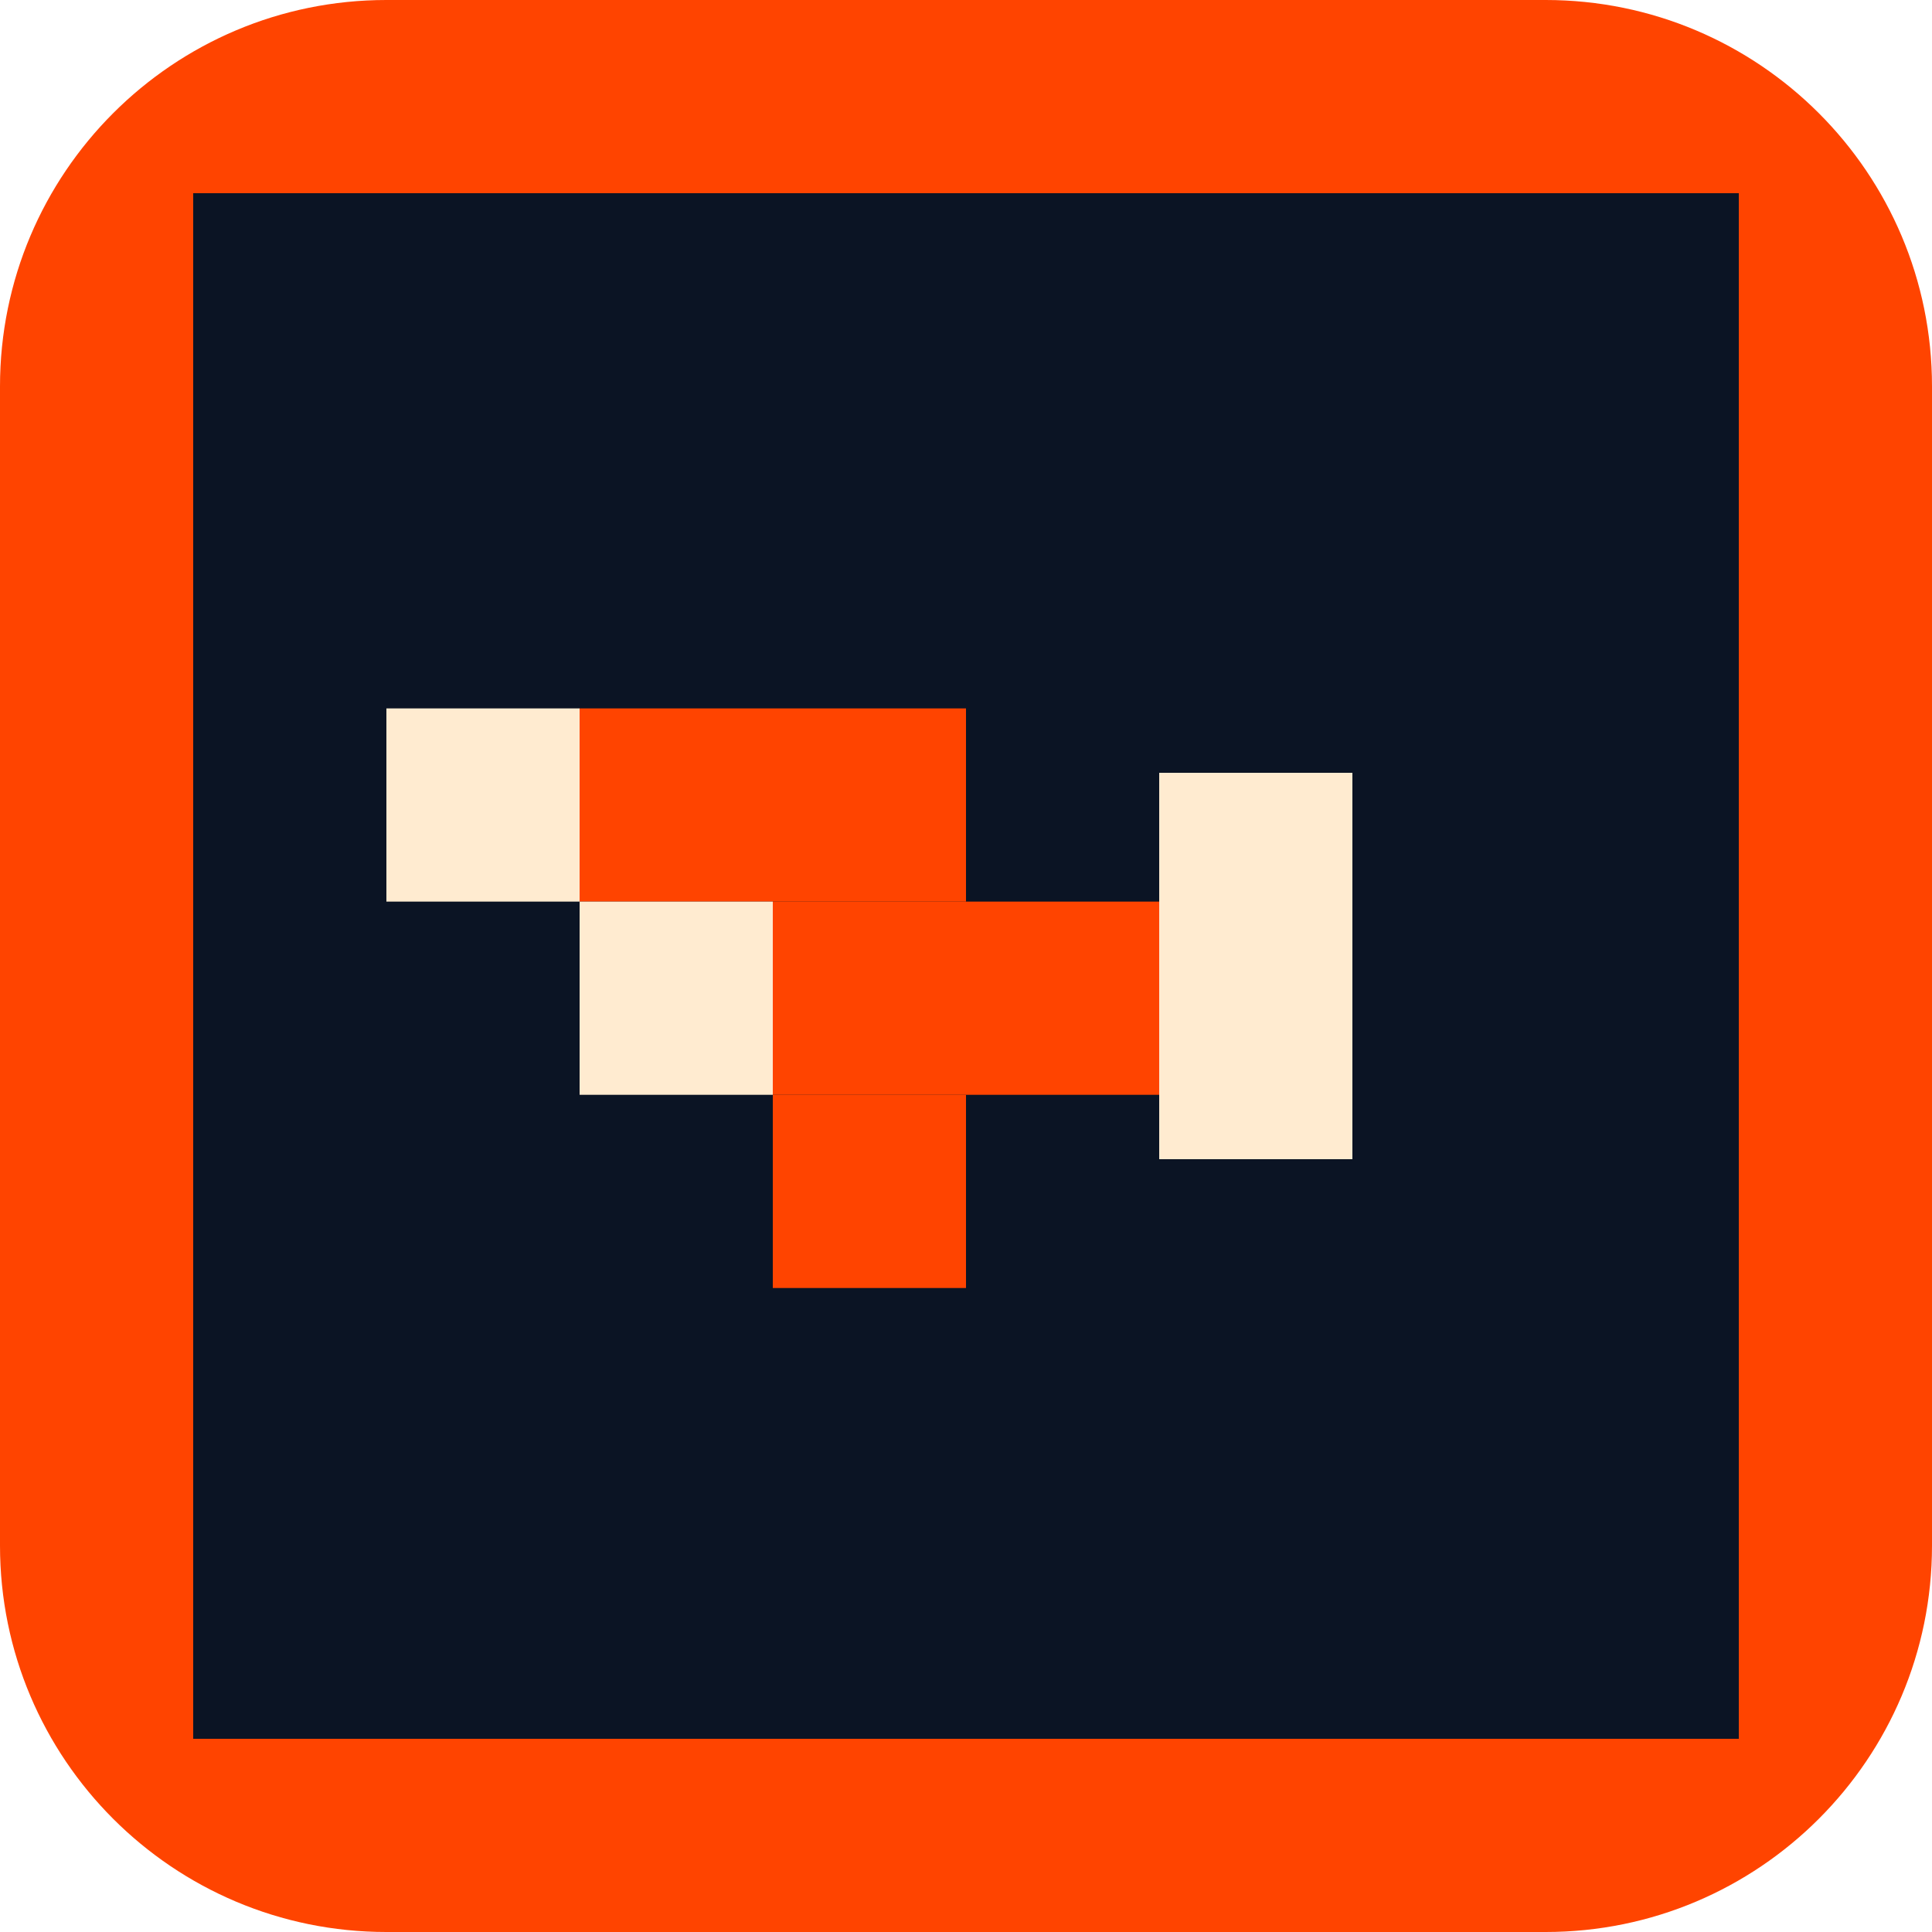
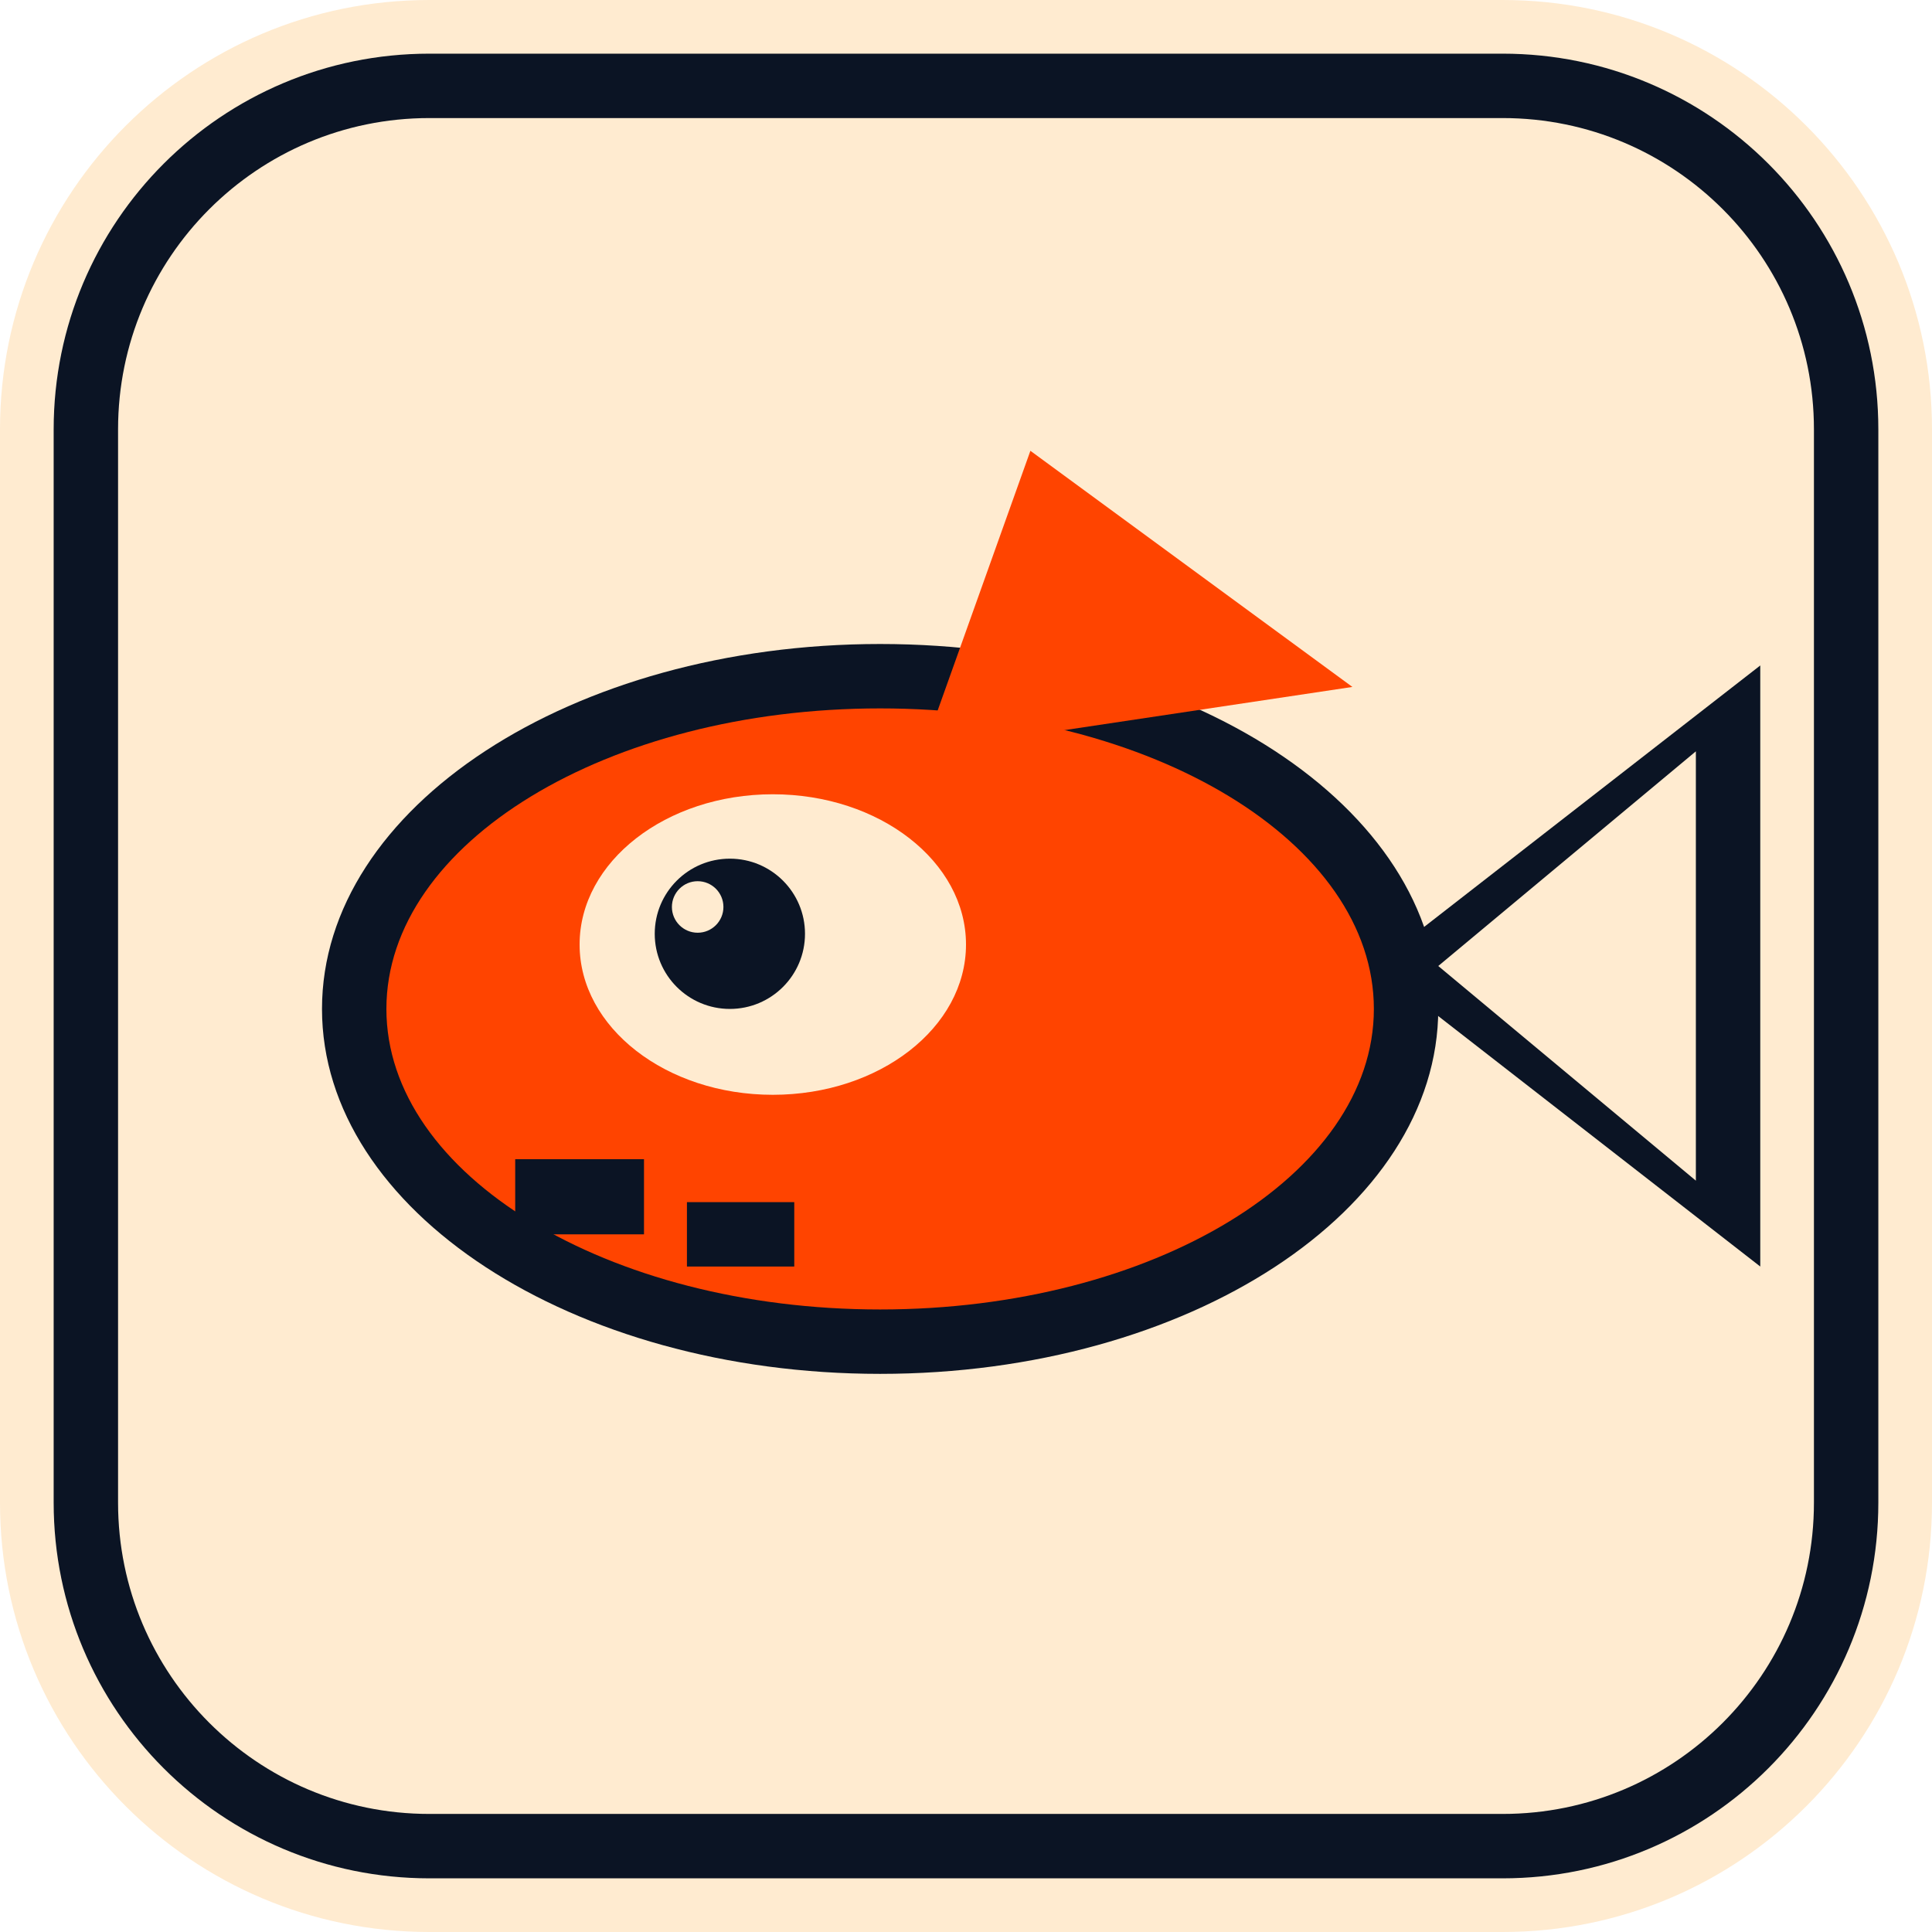
<svg xmlns="http://www.w3.org/2000/svg" viewBox="0 0 180 180">
-   <rect width="180" height="180" rx="36" fill="#FF4400" />
-   <rect x="18" y="18" width="144" height="144" fill="#0B1424" />
-   <g fill="#FF4400">
-     <rect x="54" y="66" width="18" height="18" />
-     <rect x="72" y="66" width="18" height="18" />
-     <rect x="72" y="84" width="18" height="18" />
-     <rect x="90" y="84" width="18" height="18" />
-     <rect x="72" y="102" width="18" height="18" />
-   </g>
-   <g fill="#FFEBD0">
-     <rect x="36" y="66" width="18" height="18" />
-     <rect x="54" y="84" width="18" height="18" />
-     <rect x="108" y="72" width="18" height="36" />
-   </g>
+   <rect width="180" height="180" rx="40" fill="#FFEBD0" />
+   <rect x="8" y="8" width="164" height="164" rx="32" fill="none" stroke="#0B1424" stroke-width="6" />
+   <polygon points="128,90 164,62 164,118" fill="#0B1424" />
+   <polygon points="134,90 158,70 158,110" fill="#FFEBD0" />
+   <ellipse cx="82" cy="94" rx="52" ry="34" fill="#0B1424" />
+   <ellipse cx="82" cy="94" rx="46" ry="28" fill="#FF4400" />
+   <ellipse cx="72" cy="88" rx="18" ry="14" fill="#FFEBD0" />
+   <circle cx="68" cy="87" r="7" fill="#0B1424" />
+   <circle cx="65" cy="84.5" r="2.4" fill="#FFEBD0" />
+   <polygon points="96,42 126,64 86,70" fill="#FF4400" />
+   <rect x="48" y="108" width="12" height="7" fill="#0B1424" />
+   <rect x="64" y="112" width="10" height="6" fill="#0B1424" />
</svg>
